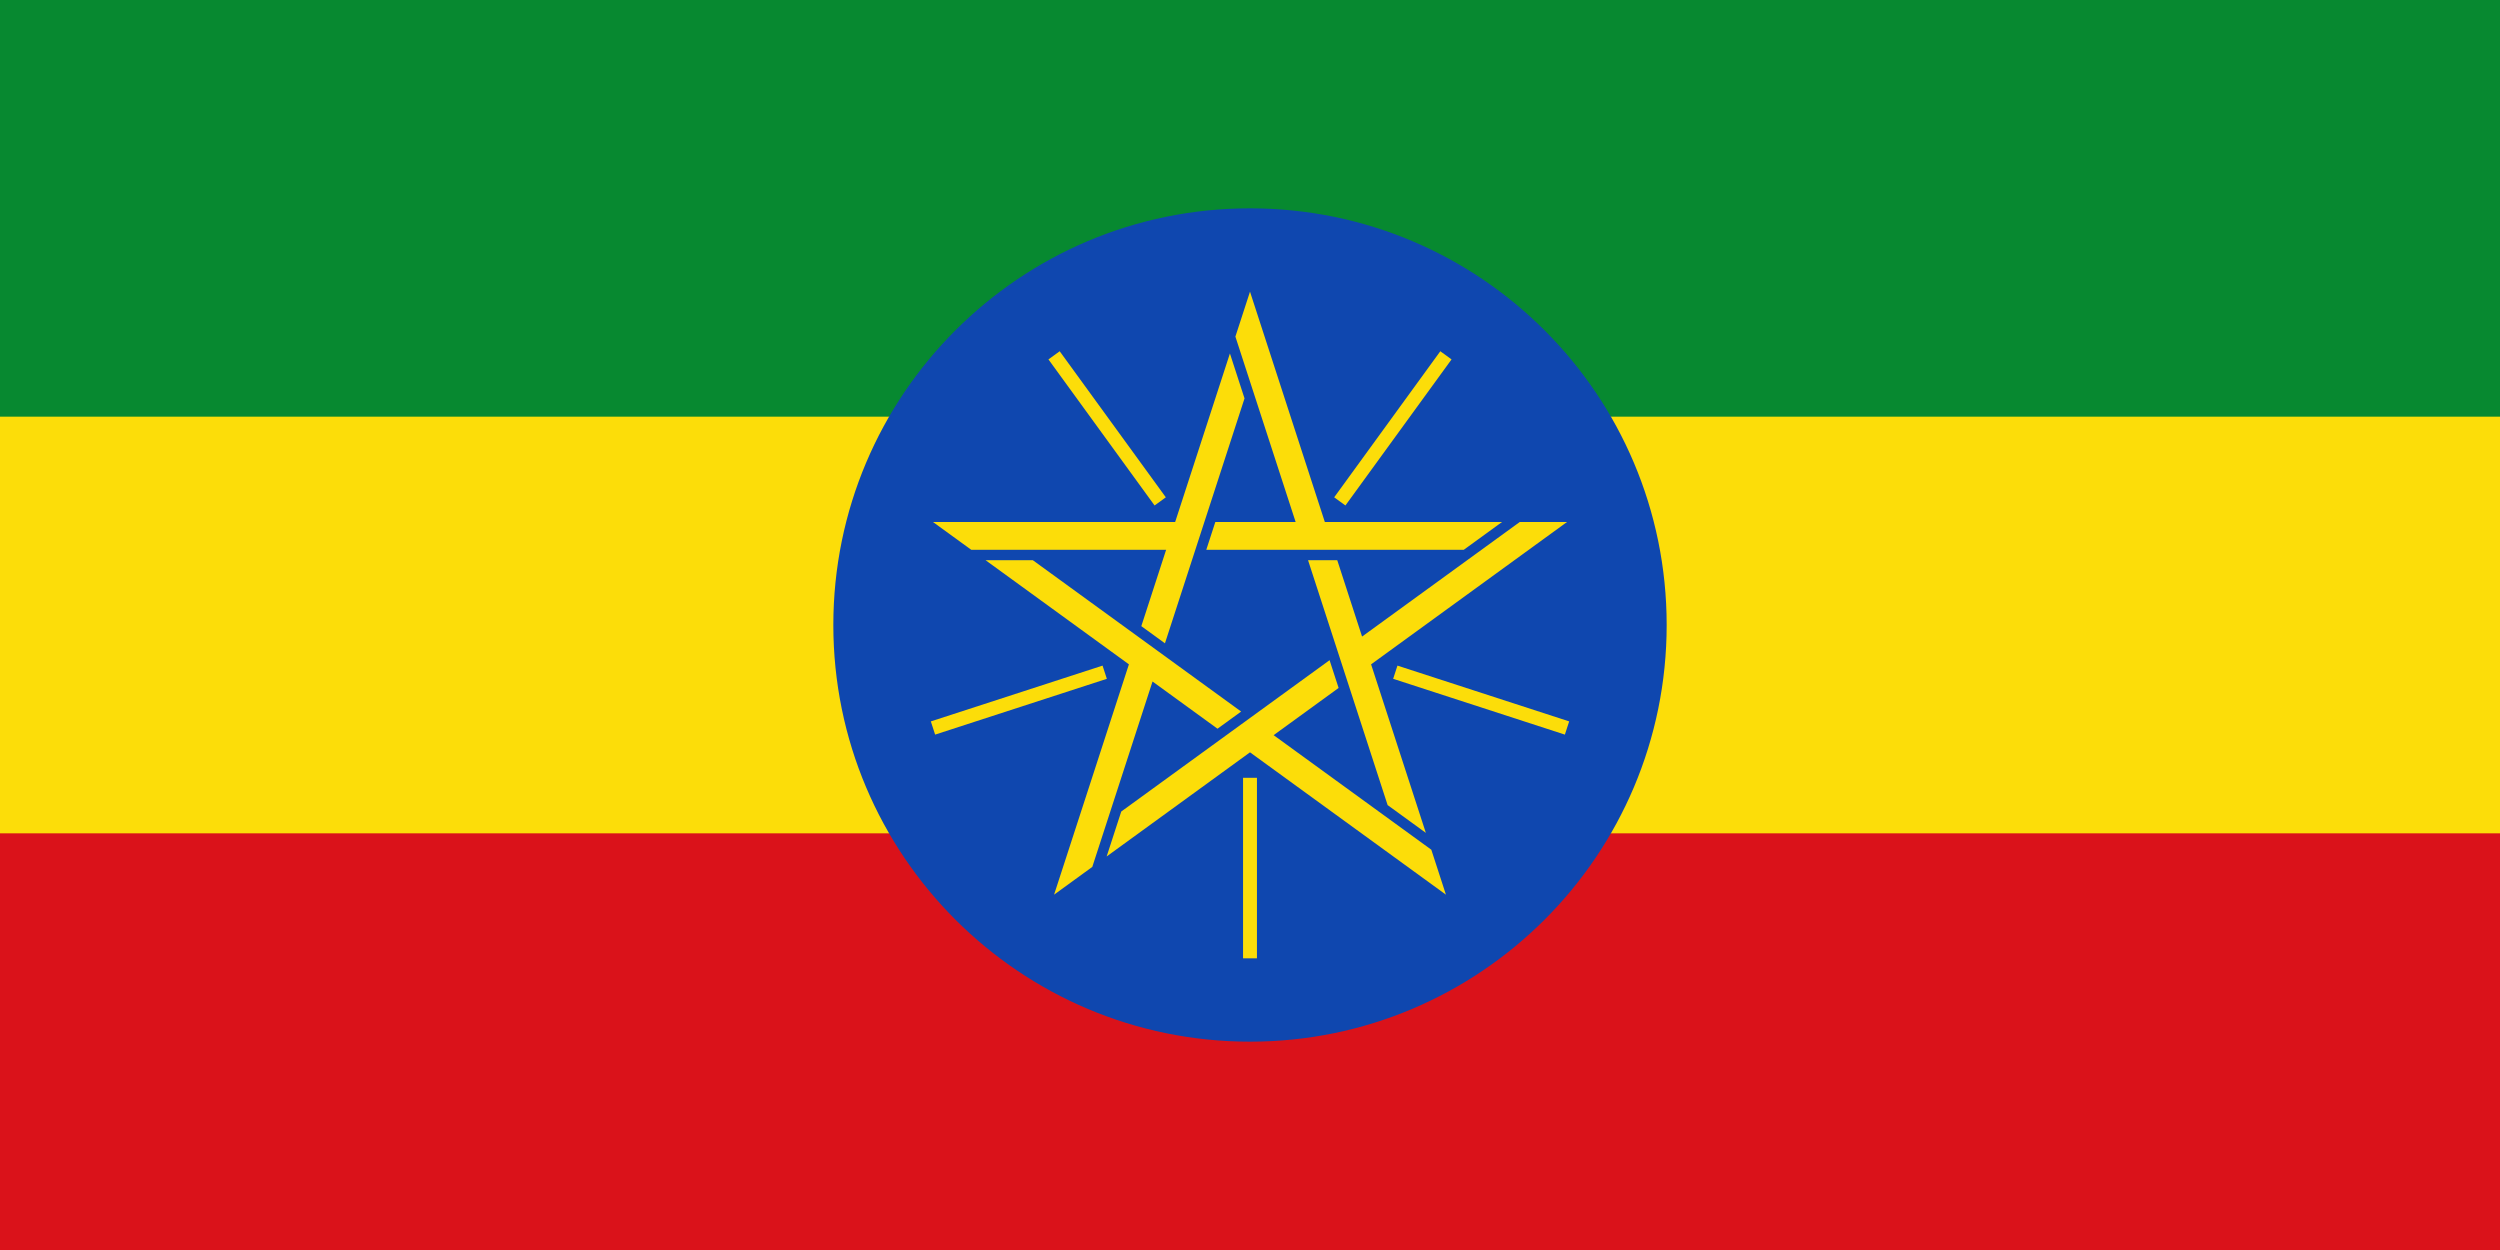
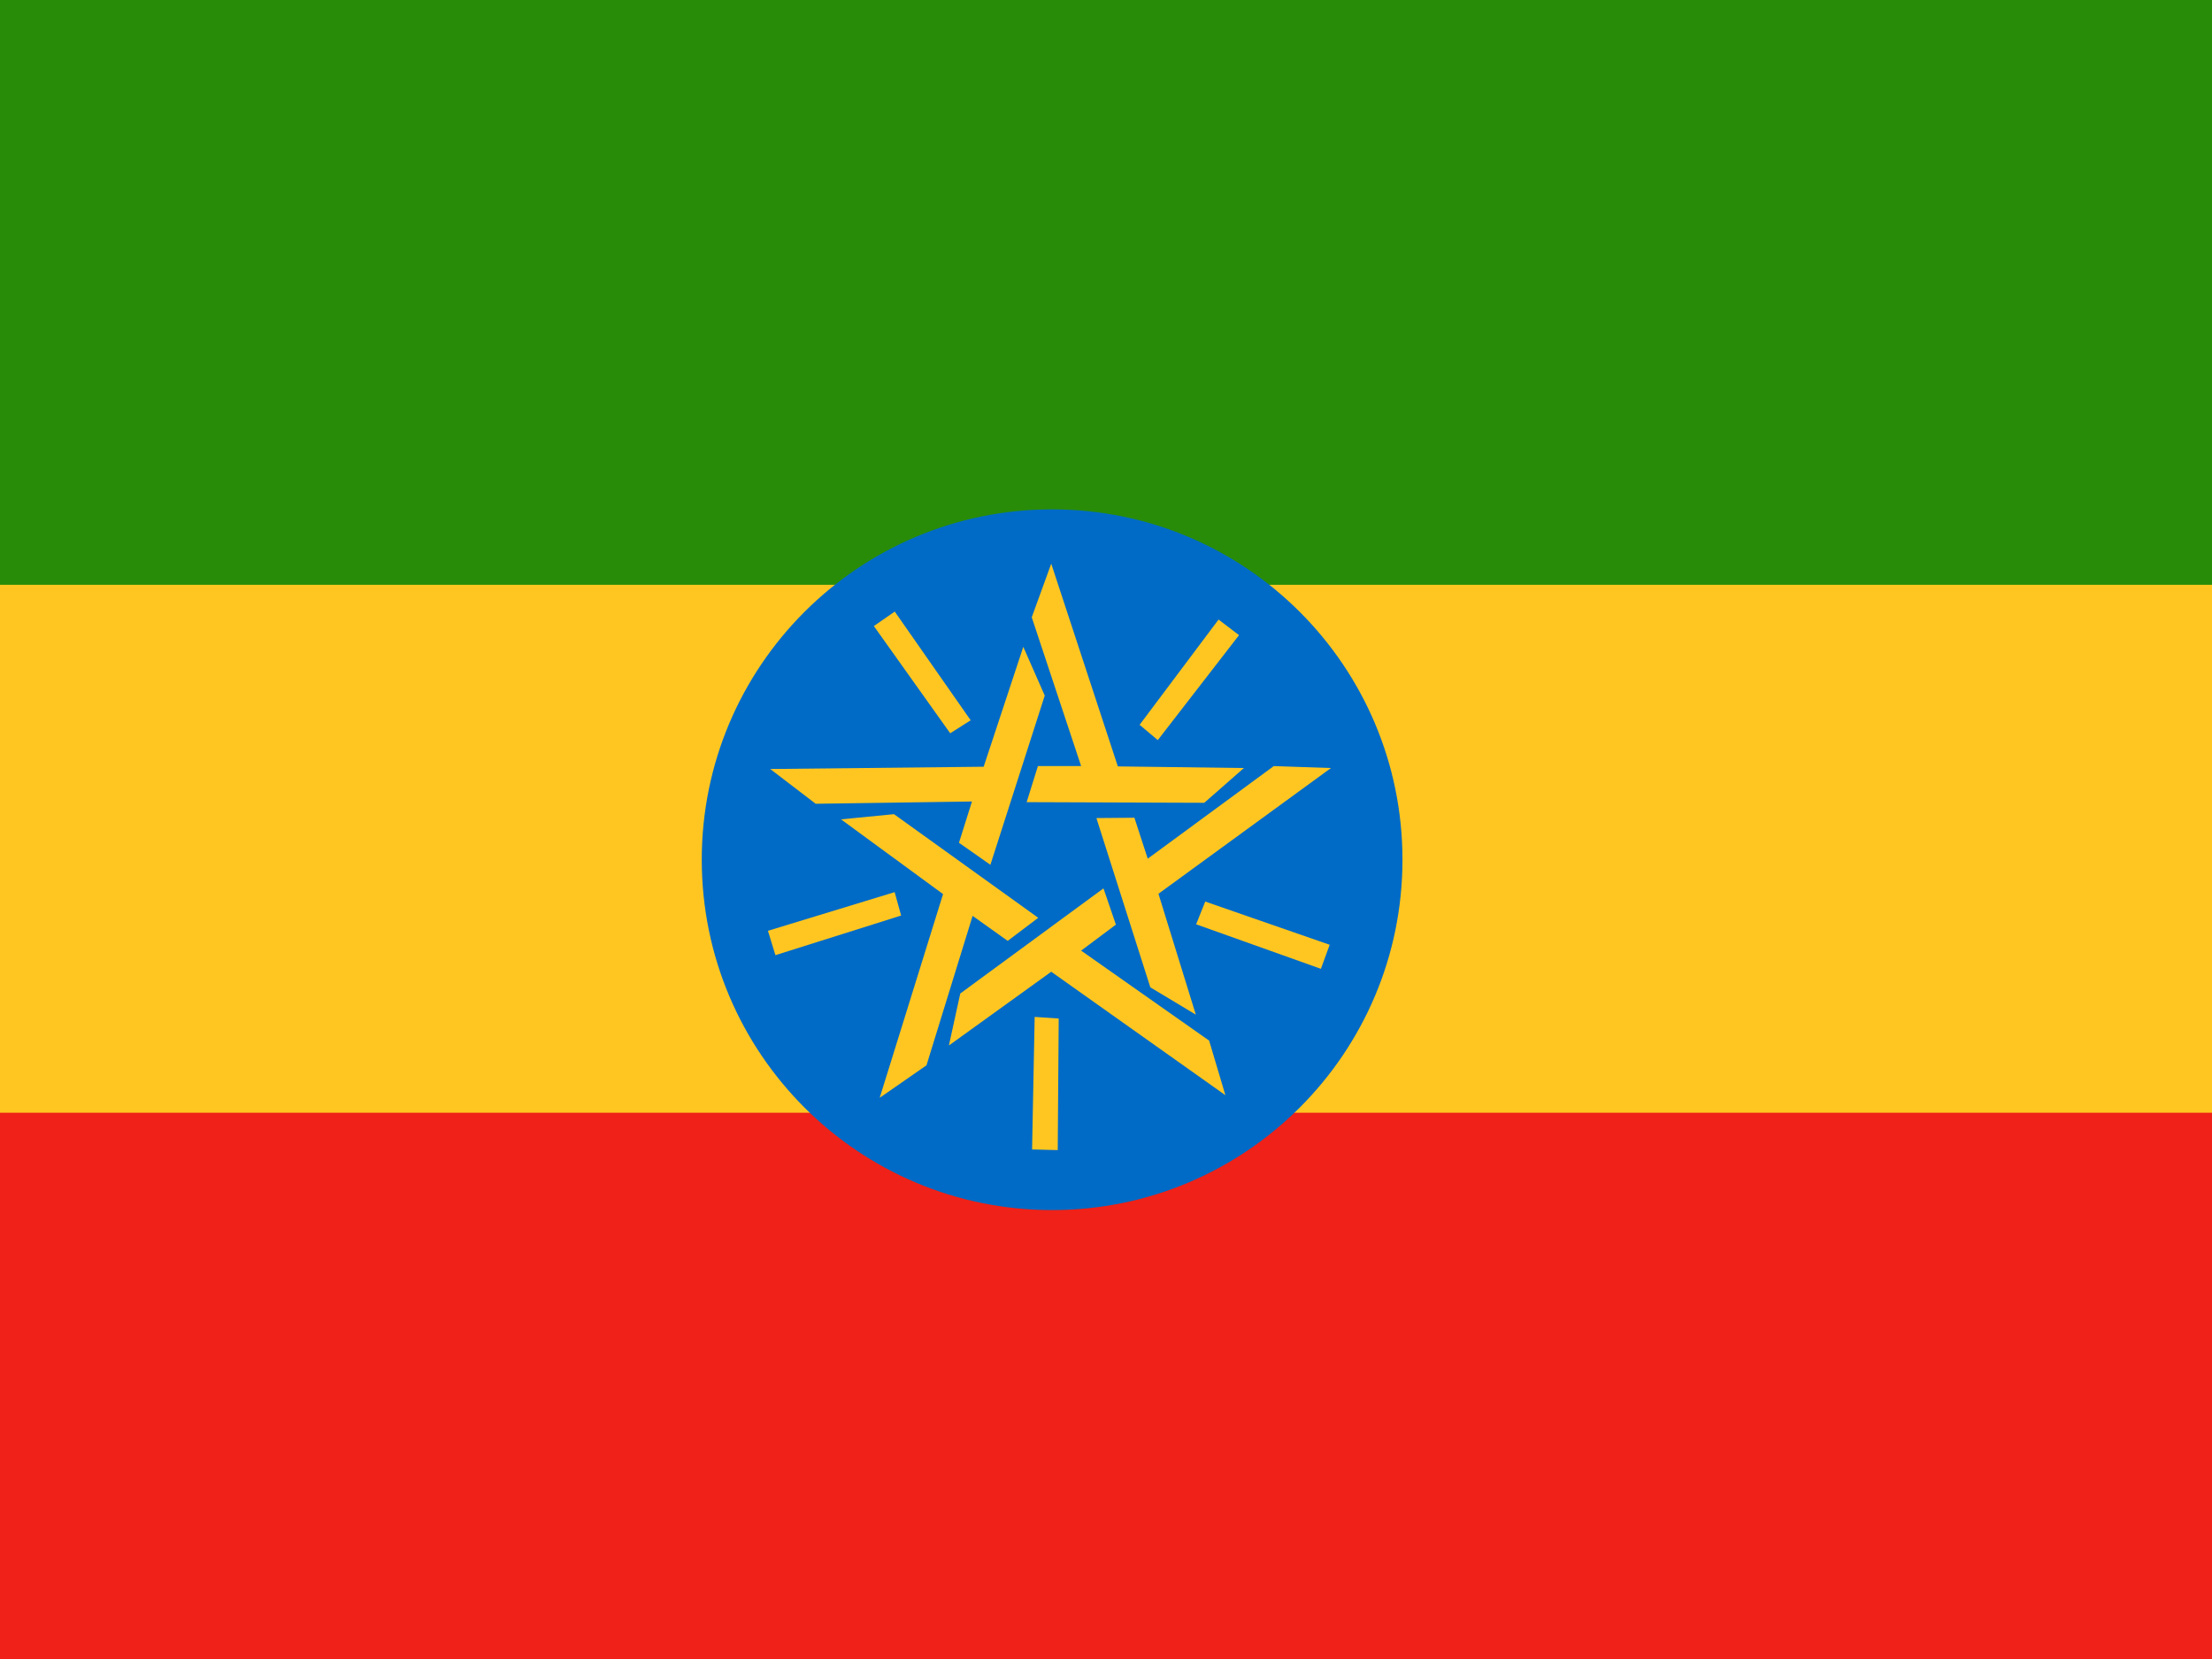
- <svg xmlns="http://www.w3.org/2000/svg" xmlns:xlink="http://www.w3.org/1999/xlink" viewBox="0 0 720 360">
-   <rect fill="#da121a" height="360" width="720" />
-   <rect fill="#fcdd09" height="240" width="720" />
-   <rect fill="#078930" height="120" width="720" />
-   <g transform="translate(360,180)">
-     <circle fill="#0f47af" r="120" />
-     <g id="t">
-       <path fill="#fcdd09" d="M0,-96 -4.206,-83.056 13.142,-29.666H-9.987L-12.587,-21.666H61.576L72.587,-29.666H21.553z" />
-       <path stroke="#fcdd09" stroke-width="4" d="M0,44V96" transform="rotate(216)" />
-     </g>
-     <use xlink:href="#t" transform="rotate(72)" />
-     <use xlink:href="#t" transform="rotate(144)" />
-     <use xlink:href="#t" transform="rotate(216)" />
-     <use xlink:href="#t" transform="rotate(288)" />
+ <svg xmlns="http://www.w3.org/2000/svg" id="flag-icons-et" viewBox="0 0 640 480">
+   <defs>
+     <clipPath id="et-a">
+       <path fill-opacity=".7" d="M-61.3 0h682.7v512H-61.3z" />
+     </clipPath>
+   </defs>
+   <g fill-rule="evenodd" stroke-width="1pt" clip-path="url(#et-a)" transform="translate(57.5) scale(.94)">
+     <path fill="#ffc621" d="M-238 3.5H800v498H-238z" />
+     <path fill="#ef2118" d="M-240 342.5H799.3V512H-240z" />
+     <path fill="#298c08" d="M-238 0H800v180H-238z" />
+     <circle cx="534.2" cy="353" r="199.7" fill="#006bc6" transform="matrix(.54 0 0 .54 -25.8 74)" />
+     <path fill="#ffc621" d="m214.3 188.2-6.5 4.5 23.5 33 6.3-4-23.4-33.5zm29.4 78-9.7-6.8 4-12.7-48.1.7-14-10.7 65.7-.7 12.2-36.9 6.6 15-16.7 52zm76.5-70.7-6.3-4.8-24.3 32.4 5.6 4.7 25-32.3zM254.8 247l3.5-11.2h13.3L256.4 190l6-16.5 20.5 62.4 38.8.5-12.2 10.7-54.7-.2zm90.6 51.2 2.7-7.4-38.3-13.3-2.8 7 38.4 13.7zm-69.1-46.4 11.7-.1 4.1 12.6 38.8-28.5 17.6.6-53.1 38.7 11.5 37.2-14-8.4-16.6-52.1zm-19.8 102 7.9.2.3-40.5-7.4-.5-.8 40.9zm22-80.3 3.8 11.1-10.7 8 39.4 27.7 5 16.8-53.6-38-31.5 22.7 3.5-16 44-32.3zm-103.3 13 2.3 7.5 38.7-12.2-2-7.2-39 11.9zm83.2-4-9.4 7.1-10.8-7.7-14.2 46-14.4 10 19.5-62.7-31.4-23 16.3-1.6 44.4 31.9z" />
  </g>
</svg>
